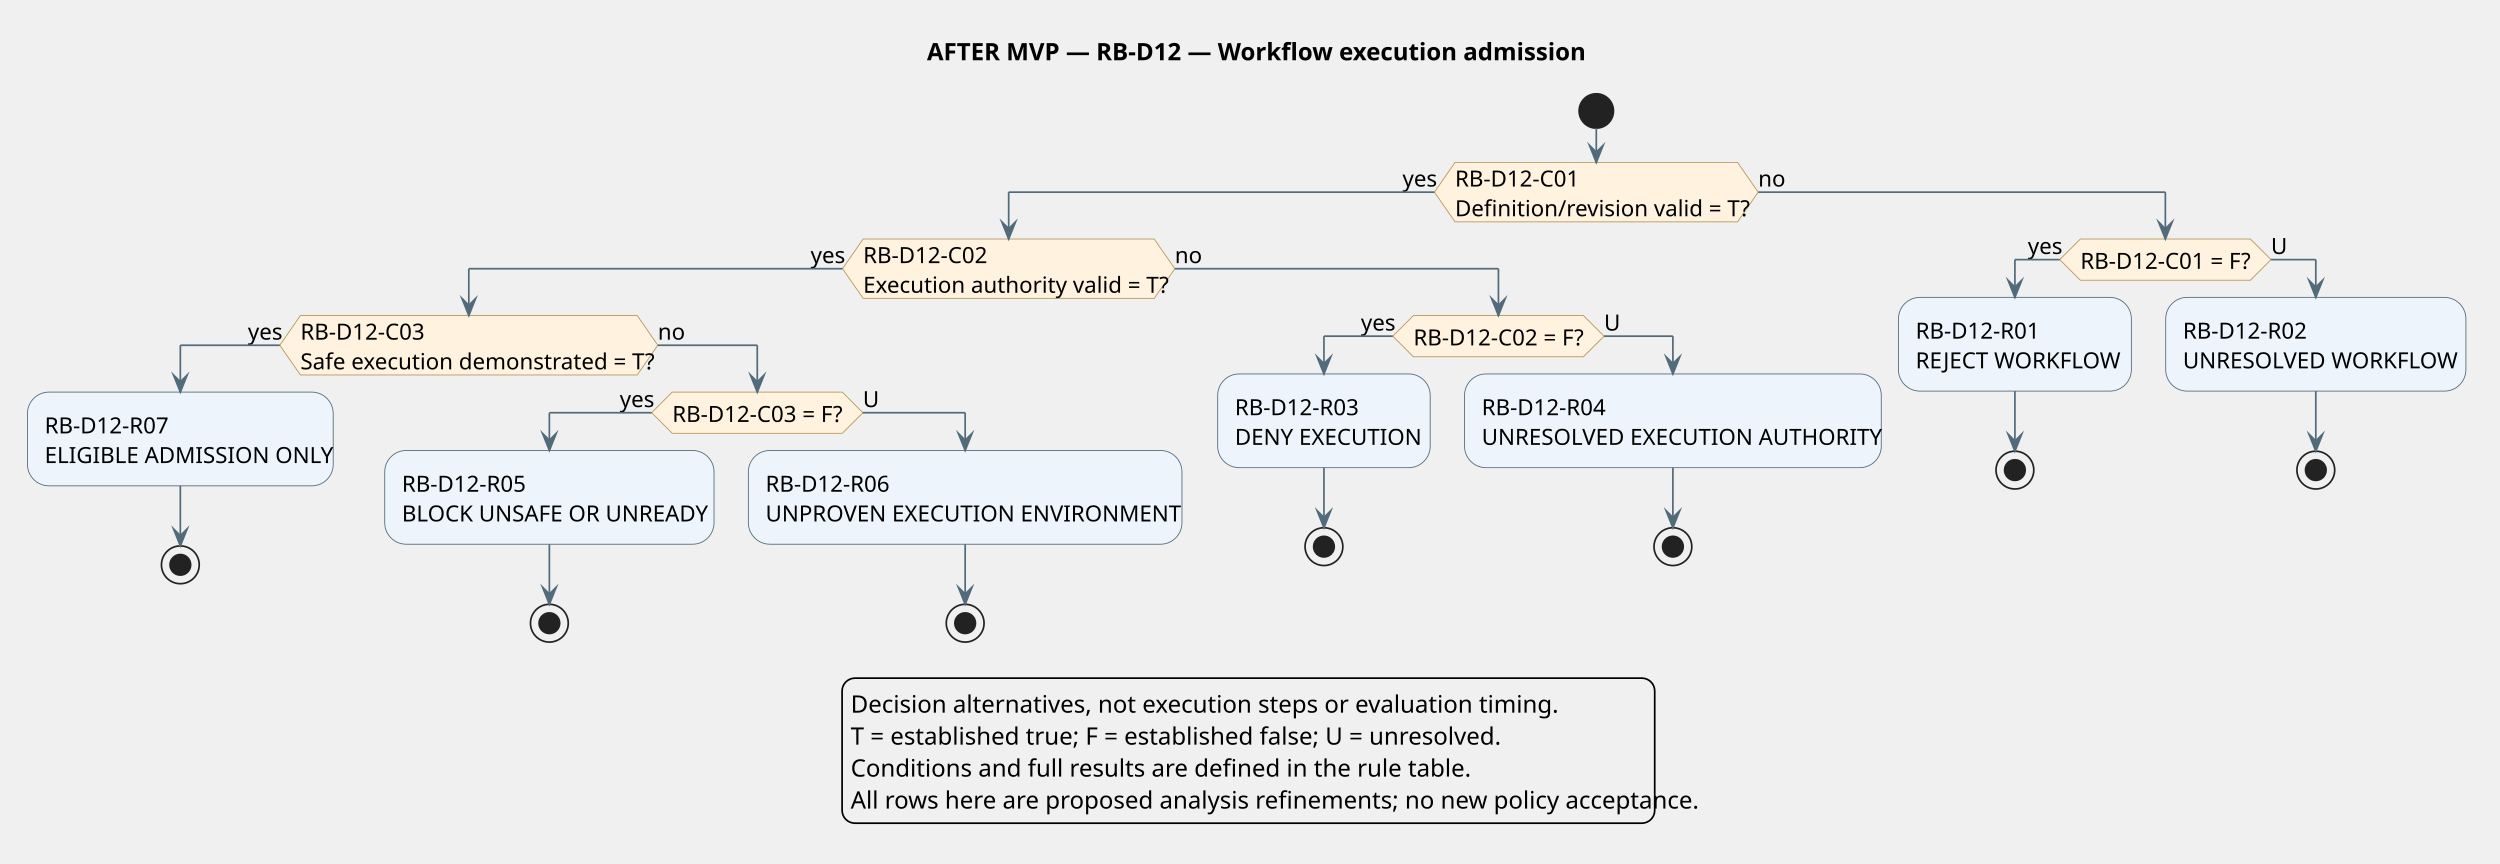
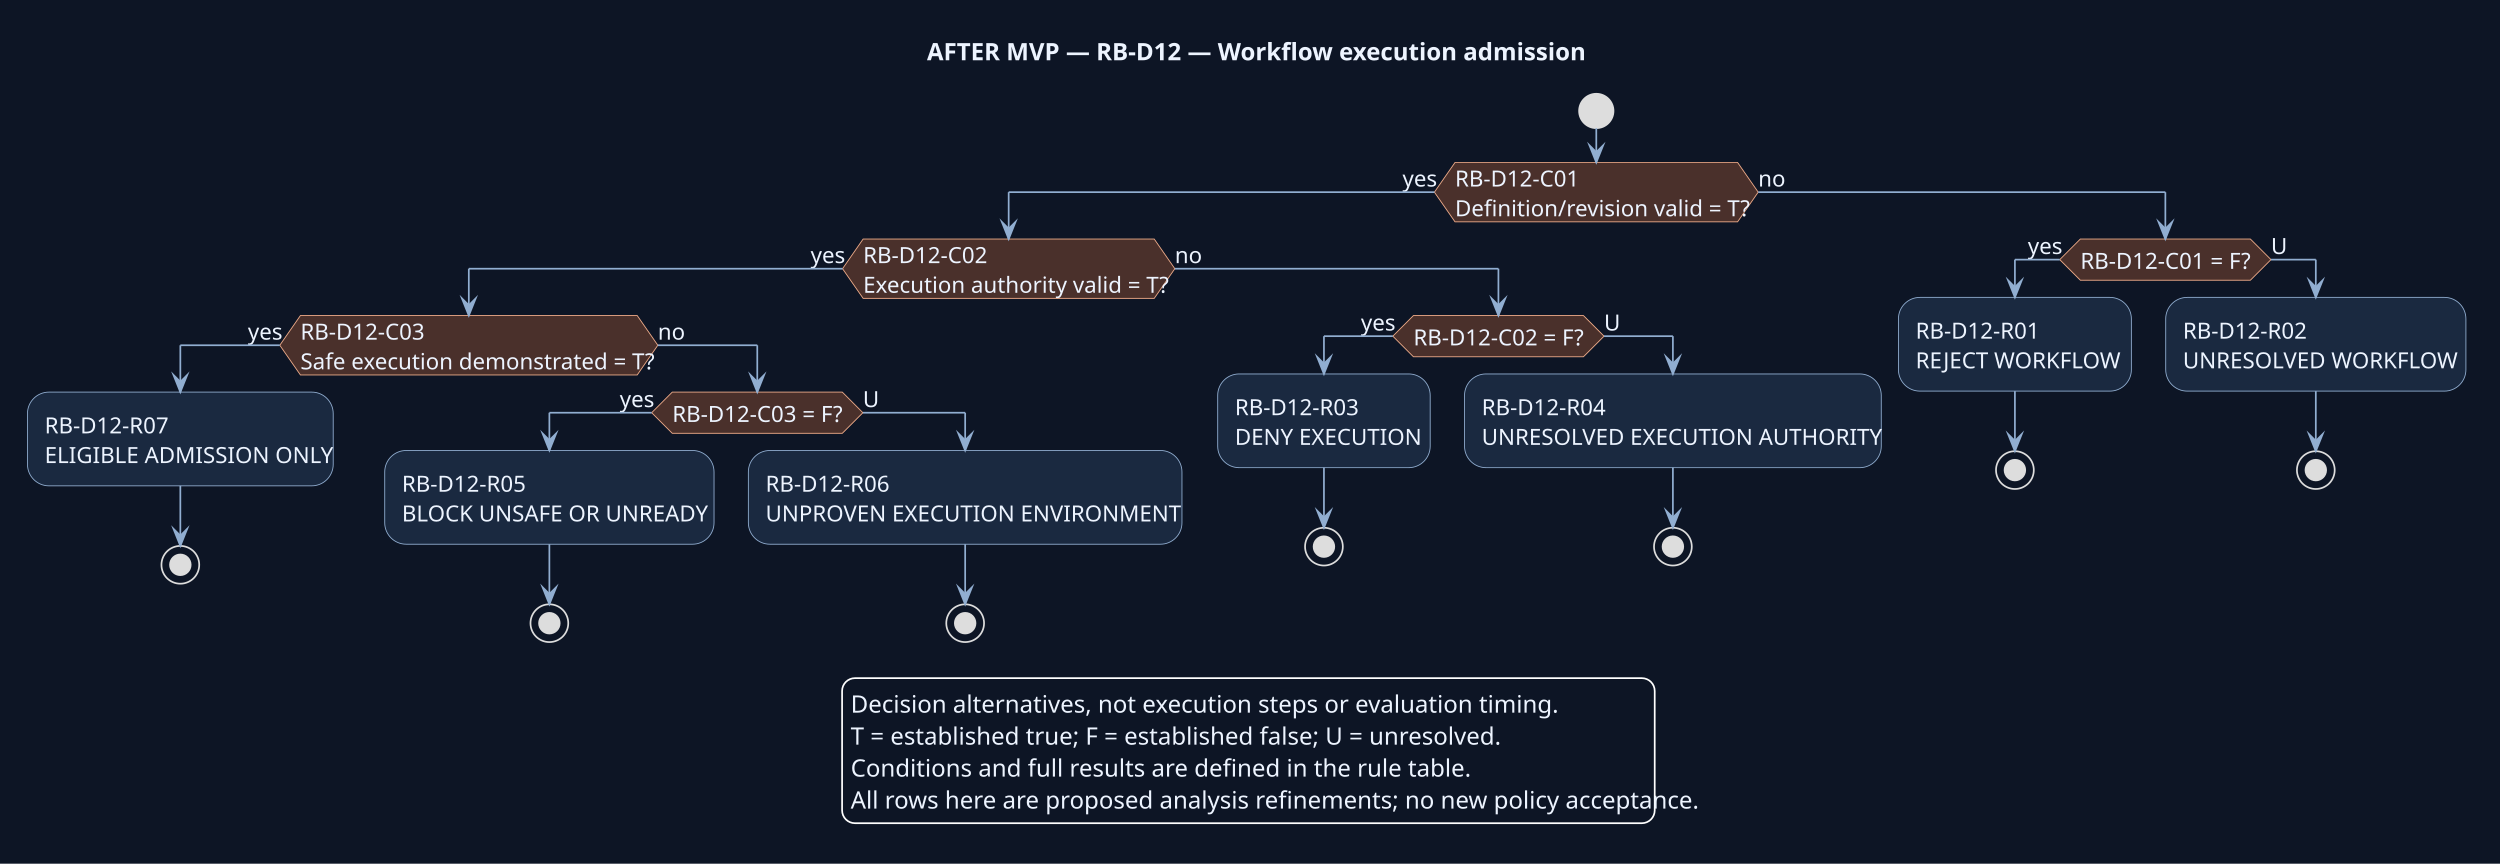
- <svg xmlns="http://www.w3.org/2000/svg" version="1.1" data-diagram-type="ACTIVITY" style="width:1456px;height:503px;background:#FFFFFF;" width="1456px" height="503px" viewBox="0 0 1456 503" zoomAndPan="magnify" preserveAspectRatio="none" contentStyleType="text/css">
+ <svg xmlns="http://www.w3.org/2000/svg" version="1.1" data-diagram-type="ACTIVITY" style="width:1456px;height:503px;background:#0D1525;" width="1456px" height="503px" viewBox="0 0 1456 503" zoomAndPan="magnify" preserveAspectRatio="none" contentStyleType="text/css">
  <defs />
  <g font-family="sans-serif" lengthAdjust="spacing">
-     <g class="title" data-source-line="12">
-       <text x="539.852" y="35.107" fill="#000" font-size="14" textLength="374.438" font-weight="700" font-family="Segoe UI">AFTER MVP — RB-D12 — Workflow execution admission</text>
+     <rect x="0" y="0" width="1456" height="503" fill="#0D1525" style="stroke:none;" />
+     <g class="title" data-source-line="13">
+       <text x="539.852" y="35.107" fill="#EDF4FF" font-size="14" textLength="374.438" font-weight="700" font-family="Segoe UI">AFTER MVP — RB-D12 — Workflow execution admission</text>
    </g>
-     <ellipse cx="929.682" cy="64.621" rx="10" ry="10" fill="#222" style="stroke:#222;stroke-width:1;" />
-     <polygon points="847.398,94.621,1011.967,94.621,1023.967,111.912,1011.967,129.203,847.398,129.203,835.398,111.912,847.398,94.621" fill="#FFF3DF" style="stroke:#B99557;stroke-width:0.5;stroke-linejoin:miter;stroke-miterlimit:10;" />
-     <text x="847.398" y="108.649" fill="#000" font-size="13" textLength="70.821" font-family="Segoe UI">RB-D12-C01</text>
-     <text x="847.398" y="125.94" fill="#000" font-size="13" textLength="164.569" font-family="Segoe UI">Definition/revision valid = T?</text>
-     <text x="816.793" y="108.649" fill="#000" font-size="13" textLength="18.605" font-family="Segoe UI">yes</text>
-     <text x="1023.967" y="108.649" fill="#000" font-size="13" textLength="14.974" font-family="Segoe UI">no</text>
-     <polygon points="502.696,139.203,672.21,139.203,684.21,156.494,672.21,173.785,502.696,173.785,490.696,156.494,502.696,139.203" fill="#FFF3DF" style="stroke:#B99557;stroke-width:0.5;stroke-linejoin:miter;stroke-miterlimit:10;" />
-     <text x="502.696" y="153.231" fill="#000" font-size="13" textLength="70.821" font-family="Segoe UI">RB-D12-C02</text>
-     <text x="502.696" y="170.522" fill="#000" font-size="13" textLength="169.514" font-family="Segoe UI">Execution authority valid = T?</text>
-     <text x="472.091" y="153.231" fill="#000" font-size="13" textLength="18.605" font-family="Segoe UI">yes</text>
-     <text x="684.21" y="153.231" fill="#000" font-size="13" textLength="14.974" font-family="Segoe UI">no</text>
-     <polygon points="174.956,183.785,371.111,183.785,383.111,201.076,371.111,218.367,174.956,218.367,162.956,201.076,174.956,183.785" fill="#FFF3DF" style="stroke:#B99557;stroke-width:0.5;stroke-linejoin:miter;stroke-miterlimit:10;" />
-     <text x="174.956" y="197.813" fill="#000" font-size="13" textLength="70.821" font-family="Segoe UI">RB-D12-C03</text>
-     <text x="174.956" y="215.104" fill="#000" font-size="13" textLength="196.155" font-family="Segoe UI">Safe execution demonstrated = T?</text>
-     <text x="144.351" y="197.813" fill="#000" font-size="13" textLength="18.605" font-family="Segoe UI">yes</text>
-     <text x="383.111" y="197.813" fill="#000" font-size="13" textLength="14.974" font-family="Segoe UI">no</text>
-     <rect x="16" y="228.367" width="178.063" height="54.582" fill="#EDF4FB" style="stroke:#526B7B;stroke-width:0.5;" rx="12.5" ry="12.5" />
-     <text x="26" y="252.396" fill="#000" font-size="13" textLength="70.548" font-family="Segoe UI">RB-D12-R07</text>
-     <text x="26" y="269.687" fill="#000" font-size="13" textLength="158.063" font-family="Segoe UI">ELIGIBLE ADMISSION ONLY</text>
-     <ellipse cx="105.031" cy="328.949" rx="11" ry="11" fill="none" style="stroke:#222;stroke-width:1;" />
-     <ellipse cx="105.031" cy="328.949" rx="6" ry="6" fill="#222" style="stroke:#222;stroke-width:1;" />
-     <polygon points="391.529,228.367,490.54,228.367,502.54,240.367,490.54,252.367,391.529,252.367,379.529,240.367,391.529,228.367" fill="#FFF3DF" style="stroke:#B99557;stroke-width:0.5;stroke-linejoin:miter;stroke-miterlimit:10;" />
-     <text x="391.529" y="245.75" fill="#000" font-size="13" textLength="99.011" font-family="Segoe UI">RB-D12-C03 = F?</text>
-     <text x="360.924" y="237.104" fill="#000" font-size="13" textLength="18.605" font-family="Segoe UI">yes</text>
-     <text x="502.54" y="237.104" fill="#000" font-size="13" font-family="Segoe UI">U</text>
-     <rect x="224.063" y="262.367" width="191.787" height="54.582" fill="#EDF4FB" style="stroke:#526B7B;stroke-width:0.5;" rx="12.5" ry="12.5" />
-     <text x="234.063" y="286.396" fill="#000" font-size="13" textLength="70.548" font-family="Segoe UI">RB-D12-R05</text>
-     <text x="234.063" y="303.687" fill="#000" font-size="13" textLength="171.787" font-family="Segoe UI">BLOCK UNSAFE OR UNREADY</text>
-     <ellipse cx="319.956" cy="362.949" rx="11" ry="11" fill="none" style="stroke:#222;stroke-width:1;" />
-     <ellipse cx="319.956" cy="362.949" rx="6" ry="6" fill="#222" style="stroke:#222;stroke-width:1;" />
-     <rect x="435.85" y="262.367" width="252.527" height="54.582" fill="#EDF4FB" style="stroke:#526B7B;stroke-width:0.5;" rx="12.5" ry="12.5" />
-     <text x="445.85" y="286.396" fill="#000" font-size="13" textLength="70.548" font-family="Segoe UI">RB-D12-R06</text>
-     <text x="445.85" y="303.687" fill="#000" font-size="13" textLength="232.527" font-family="Segoe UI">UNPROVEN EXECUTION ENVIRONMENT</text>
-     <ellipse cx="562.113" cy="362.949" rx="11" ry="11" fill="none" style="stroke:#222;stroke-width:1;" />
-     <ellipse cx="562.113" cy="362.949" rx="6" ry="6" fill="#222" style="stroke:#222;stroke-width:1;" />
-     <polygon points="823.175,183.785,922.186,183.785,934.186,195.785,922.186,207.785,823.175,207.785,811.175,195.785,823.175,183.785" fill="#FFF3DF" style="stroke:#B99557;stroke-width:0.5;stroke-linejoin:miter;stroke-miterlimit:10;" />
-     <text x="823.175" y="201.168" fill="#000" font-size="13" textLength="99.011" font-family="Segoe UI">RB-D12-C02 = F?</text>
-     <text x="792.57" y="192.522" fill="#000" font-size="13" textLength="18.605" font-family="Segoe UI">yes</text>
-     <text x="934.186" y="192.522" fill="#000" font-size="13" font-family="Segoe UI">U</text>
-     <rect x="709.184" y="217.785" width="123.759" height="54.582" fill="#EDF4FB" style="stroke:#526B7B;stroke-width:0.5;" rx="12.5" ry="12.5" />
-     <text x="719.184" y="241.813" fill="#000" font-size="13" textLength="70.548" font-family="Segoe UI">RB-D12-R03</text>
-     <text x="719.184" y="259.104" fill="#000" font-size="13" textLength="103.759" font-family="Segoe UI">DENY EXECUTION</text>
-     <ellipse cx="771.064" cy="318.367" rx="11" ry="11" fill="none" style="stroke:#222;stroke-width:1;" />
-     <ellipse cx="771.064" cy="318.367" rx="6" ry="6" fill="#222" style="stroke:#222;stroke-width:1;" />
-     <rect x="852.943" y="217.785" width="242.708" height="54.582" fill="#EDF4FB" style="stroke:#526B7B;stroke-width:0.5;" rx="12.5" ry="12.5" />
-     <text x="862.943" y="241.813" fill="#000" font-size="13" textLength="70.548" font-family="Segoe UI">RB-D12-R04</text>
-     <text x="862.943" y="259.104" fill="#000" font-size="13" textLength="222.708" font-family="Segoe UI">UNRESOLVED EXECUTION AUTHORITY</text>
-     <ellipse cx="974.297" cy="318.367" rx="11" ry="11" fill="none" style="stroke:#222;stroke-width:1;" />
-     <ellipse cx="974.297" cy="318.367" rx="6" ry="6" fill="#222" style="stroke:#222;stroke-width:1;" />
-     <polygon points="1211.599,139.203,1310.609,139.203,1322.609,151.203,1310.609,163.203,1211.599,163.203,1199.599,151.203,1211.599,139.203" fill="#FFF3DF" style="stroke:#B99557;stroke-width:0.5;stroke-linejoin:miter;stroke-miterlimit:10;" />
-     <text x="1211.599" y="156.586" fill="#000" font-size="13" textLength="99.011" font-family="Segoe UI">RB-D12-C01 = F?</text>
-     <text x="1180.994" y="147.94" fill="#000" font-size="13" textLength="18.605" font-family="Segoe UI">yes</text>
-     <text x="1322.609" y="147.94" fill="#000" font-size="13" font-family="Segoe UI">U</text>
-     <rect x="1105.651" y="173.203" width="135.661" height="54.582" fill="#EDF4FB" style="stroke:#526B7B;stroke-width:0.5;" rx="12.5" ry="12.5" />
-     <text x="1115.651" y="197.231" fill="#000" font-size="13" textLength="70.548" font-family="Segoe UI">RB-D12-R01</text>
-     <text x="1115.651" y="214.522" fill="#000" font-size="13" textLength="115.661" font-family="Segoe UI">REJECT WORKFLOW</text>
-     <ellipse cx="1173.481" cy="273.785" rx="11" ry="11" fill="none" style="stroke:#222;stroke-width:1;" />
-     <ellipse cx="1173.481" cy="273.785" rx="6" ry="6" fill="#222" style="stroke:#222;stroke-width:1;" />
-     <rect x="1261.311" y="173.203" width="174.832" height="54.582" fill="#EDF4FB" style="stroke:#526B7B;stroke-width:0.5;" rx="12.5" ry="12.5" />
-     <text x="1271.311" y="197.231" fill="#000" font-size="13" textLength="70.548" font-family="Segoe UI">RB-D12-R02</text>
-     <text x="1271.311" y="214.522" fill="#000" font-size="13" textLength="154.832" font-family="Segoe UI">UNRESOLVED WORKFLOW</text>
-     <ellipse cx="1348.727" cy="273.785" rx="11" ry="11" fill="none" style="stroke:#222;stroke-width:1;" />
-     <ellipse cx="1348.727" cy="273.785" rx="6" ry="6" fill="#222" style="stroke:#222;stroke-width:1;" />
-     <line x1="105.031" y1="282.949" x2="105.031" y2="317.949" style="stroke:#526B7B;stroke-width:1;" />
-     <polygon points="101.031,307.949,105.031,317.949,109.031,307.949,105.031,311.949" fill="#526B7B" style="stroke:#526B7B;stroke-width:1;stroke-linejoin:miter;stroke-miterlimit:10;" />
-     <line x1="319.956" y1="316.949" x2="319.956" y2="351.949" style="stroke:#526B7B;stroke-width:1;" />
-     <polygon points="315.956,341.949,319.956,351.949,323.956,341.949,319.956,345.949" fill="#526B7B" style="stroke:#526B7B;stroke-width:1;stroke-linejoin:miter;stroke-miterlimit:10;" />
-     <line x1="562.113" y1="316.949" x2="562.113" y2="351.949" style="stroke:#526B7B;stroke-width:1;" />
-     <polygon points="558.113,341.949,562.113,351.949,566.113,341.949,562.113,345.949" fill="#526B7B" style="stroke:#526B7B;stroke-width:1;stroke-linejoin:miter;stroke-miterlimit:10;" />
-     <line x1="379.529" y1="240.367" x2="319.956" y2="240.367" style="stroke:#526B7B;stroke-width:1;" />
-     <line x1="319.956" y1="240.367" x2="319.956" y2="262.367" style="stroke:#526B7B;stroke-width:1;" />
-     <polygon points="315.956,252.367,319.956,262.367,323.956,252.367,319.956,256.367" fill="#526B7B" style="stroke:#526B7B;stroke-width:1;stroke-linejoin:miter;stroke-miterlimit:10;" />
-     <line x1="502.54" y1="240.367" x2="562.113" y2="240.367" style="stroke:#526B7B;stroke-width:1;" />
-     <line x1="562.113" y1="240.367" x2="562.113" y2="262.367" style="stroke:#526B7B;stroke-width:1;" />
-     <polygon points="558.113,252.367,562.113,262.367,566.113,252.367,562.113,256.367" fill="#526B7B" style="stroke:#526B7B;stroke-width:1;stroke-linejoin:miter;stroke-miterlimit:10;" />
-     <line x1="162.956" y1="201.076" x2="105.031" y2="201.076" style="stroke:#526B7B;stroke-width:1;" />
-     <line x1="105.031" y1="201.076" x2="105.031" y2="228.367" style="stroke:#526B7B;stroke-width:1;" />
-     <polygon points="101.031,218.367,105.031,228.367,109.031,218.367,105.031,222.367" fill="#526B7B" style="stroke:#526B7B;stroke-width:1;stroke-linejoin:miter;stroke-miterlimit:10;" />
-     <line x1="383.111" y1="201.076" x2="441.035" y2="201.076" style="stroke:#526B7B;stroke-width:1;" />
-     <line x1="441.035" y1="201.076" x2="441.035" y2="228.367" style="stroke:#526B7B;stroke-width:1;" />
-     <polygon points="437.035,218.367,441.035,228.367,445.035,218.367,441.035,222.367" fill="#526B7B" style="stroke:#526B7B;stroke-width:1;stroke-linejoin:miter;stroke-miterlimit:10;" />
-     <line x1="771.064" y1="272.367" x2="771.064" y2="307.367" style="stroke:#526B7B;stroke-width:1;" />
-     <polygon points="767.064,297.367,771.064,307.367,775.064,297.367,771.064,301.367" fill="#526B7B" style="stroke:#526B7B;stroke-width:1;stroke-linejoin:miter;stroke-miterlimit:10;" />
-     <line x1="974.297" y1="272.367" x2="974.297" y2="307.367" style="stroke:#526B7B;stroke-width:1;" />
-     <polygon points="970.297,297.367,974.297,307.367,978.297,297.367,974.297,301.367" fill="#526B7B" style="stroke:#526B7B;stroke-width:1;stroke-linejoin:miter;stroke-miterlimit:10;" />
-     <line x1="811.175" y1="195.785" x2="771.064" y2="195.785" style="stroke:#526B7B;stroke-width:1;" />
-     <line x1="771.064" y1="195.785" x2="771.064" y2="217.785" style="stroke:#526B7B;stroke-width:1;" />
-     <polygon points="767.064,207.785,771.064,217.785,775.064,207.785,771.064,211.785" fill="#526B7B" style="stroke:#526B7B;stroke-width:1;stroke-linejoin:miter;stroke-miterlimit:10;" />
-     <line x1="934.186" y1="195.785" x2="974.297" y2="195.785" style="stroke:#526B7B;stroke-width:1;" />
-     <line x1="974.297" y1="195.785" x2="974.297" y2="217.785" style="stroke:#526B7B;stroke-width:1;" />
-     <polygon points="970.297,207.785,974.297,217.785,978.297,207.785,974.297,211.785" fill="#526B7B" style="stroke:#526B7B;stroke-width:1;stroke-linejoin:miter;stroke-miterlimit:10;" />
-     <line x1="490.696" y1="156.494" x2="273.033" y2="156.494" style="stroke:#526B7B;stroke-width:1;" />
-     <line x1="273.033" y1="156.494" x2="273.033" y2="183.785" style="stroke:#526B7B;stroke-width:1;" />
-     <polygon points="269.033,173.785,273.033,183.785,277.033,173.785,273.033,177.785" fill="#526B7B" style="stroke:#526B7B;stroke-width:1;stroke-linejoin:miter;stroke-miterlimit:10;" />
-     <line x1="684.21" y1="156.494" x2="872.68" y2="156.494" style="stroke:#526B7B;stroke-width:1;" />
-     <line x1="872.68" y1="156.494" x2="872.68" y2="183.785" style="stroke:#526B7B;stroke-width:1;" />
-     <polygon points="868.68,173.785,872.68,183.785,876.68,173.785,872.68,177.785" fill="#526B7B" style="stroke:#526B7B;stroke-width:1;stroke-linejoin:miter;stroke-miterlimit:10;" />
-     <line x1="1173.481" y1="227.785" x2="1173.481" y2="262.785" style="stroke:#526B7B;stroke-width:1;" />
-     <polygon points="1169.481,252.785,1173.481,262.785,1177.481,252.785,1173.481,256.785" fill="#526B7B" style="stroke:#526B7B;stroke-width:1;stroke-linejoin:miter;stroke-miterlimit:10;" />
-     <line x1="1348.727" y1="227.785" x2="1348.727" y2="262.785" style="stroke:#526B7B;stroke-width:1;" />
-     <polygon points="1344.727,252.785,1348.727,262.785,1352.727,252.785,1348.727,256.785" fill="#526B7B" style="stroke:#526B7B;stroke-width:1;stroke-linejoin:miter;stroke-miterlimit:10;" />
-     <line x1="1199.599" y1="151.203" x2="1173.481" y2="151.203" style="stroke:#526B7B;stroke-width:1;" />
-     <line x1="1173.481" y1="151.203" x2="1173.481" y2="173.203" style="stroke:#526B7B;stroke-width:1;" />
-     <polygon points="1169.481,163.203,1173.481,173.203,1177.481,163.203,1173.481,167.203" fill="#526B7B" style="stroke:#526B7B;stroke-width:1;stroke-linejoin:miter;stroke-miterlimit:10;" />
-     <line x1="1322.609" y1="151.203" x2="1348.727" y2="151.203" style="stroke:#526B7B;stroke-width:1;" />
-     <line x1="1348.727" y1="151.203" x2="1348.727" y2="173.203" style="stroke:#526B7B;stroke-width:1;" />
-     <polygon points="1344.727,163.203,1348.727,173.203,1352.727,163.203,1348.727,167.203" fill="#526B7B" style="stroke:#526B7B;stroke-width:1;stroke-linejoin:miter;stroke-miterlimit:10;" />
-     <line x1="835.398" y1="111.912" x2="587.453" y2="111.912" style="stroke:#526B7B;stroke-width:1;" />
-     <line x1="587.453" y1="111.912" x2="587.453" y2="139.203" style="stroke:#526B7B;stroke-width:1;" />
-     <polygon points="583.453,129.203,587.453,139.203,591.453,129.203,587.453,133.203" fill="#526B7B" style="stroke:#526B7B;stroke-width:1;stroke-linejoin:miter;stroke-miterlimit:10;" />
-     <line x1="1023.967" y1="111.912" x2="1261.104" y2="111.912" style="stroke:#526B7B;stroke-width:1;" />
-     <line x1="1261.104" y1="111.912" x2="1261.104" y2="139.203" style="stroke:#526B7B;stroke-width:1;" />
-     <polygon points="1257.104,129.203,1261.104,139.203,1265.104,129.203,1261.104,133.203" fill="#526B7B" style="stroke:#526B7B;stroke-width:1;stroke-linejoin:miter;stroke-miterlimit:10;" />
-     <line x1="929.682" y1="74.621" x2="929.682" y2="94.621" style="stroke:#526B7B;stroke-width:1;" />
-     <polygon points="925.682,84.621,929.682,94.621,933.682,84.621,929.682,88.621" fill="#526B7B" style="stroke:#526B7B;stroke-width:1;stroke-linejoin:miter;stroke-miterlimit:10;" />
-     <g class="legend" data-source-line="46">
-       <rect x="490.436" y="394.949" width="473.271" height="84.484" fill="none" style="stroke:#000;stroke-width:1;" rx="7.5" ry="7.5" />
-       <text x="495.436" y="415.057" fill="#000" font-size="14" textLength="385.396" font-family="Segoe UI">Decision alternatives, not execution steps or evaluation timing.</text>
-       <text x="495.436" y="433.678" fill="#000" font-size="14" textLength="359.967" font-family="Segoe UI">T = established true; F = established false; U = unresolved.</text>
-       <text x="495.436" y="452.299" fill="#000" font-size="14" textLength="338.434" font-family="Segoe UI">Conditions and full results are defined in the rule table.</text>
-       <text x="495.436" y="470.92" fill="#000" font-size="14" textLength="463.271" font-family="Segoe UI">All rows here are proposed analysis refinements; no new policy acceptance.</text>
+     <ellipse cx="929.682" cy="64.621" rx="10" ry="10" fill="#DDD" style="stroke:#DDD;stroke-width:1;" />
+     <polygon points="847.398,94.621,1011.967,94.621,1023.967,111.912,1011.967,129.203,847.398,129.203,835.398,111.912,847.398,94.621" fill="#4A302B" style="stroke:#F1AD8A;stroke-width:0.5;stroke-linejoin:miter;stroke-miterlimit:10;" />
+     <text x="847.398" y="108.649" fill="#EDF4FF" font-size="13" textLength="70.821" font-family="Segoe UI">RB-D12-C01</text>
+     <text x="847.398" y="125.94" fill="#EDF4FF" font-size="13" textLength="164.569" font-family="Segoe UI">Definition/revision valid = T?</text>
+     <text x="816.793" y="108.649" fill="#EDF4FF" font-size="13" textLength="18.605" font-family="Segoe UI">yes</text>
+     <text x="1023.967" y="108.649" fill="#EDF4FF" font-size="13" textLength="14.974" font-family="Segoe UI">no</text>
+     <polygon points="502.696,139.203,672.21,139.203,684.21,156.494,672.21,173.785,502.696,173.785,490.696,156.494,502.696,139.203" fill="#4A302B" style="stroke:#F1AD8A;stroke-width:0.5;stroke-linejoin:miter;stroke-miterlimit:10;" />
+     <text x="502.696" y="153.231" fill="#EDF4FF" font-size="13" textLength="70.821" font-family="Segoe UI">RB-D12-C02</text>
+     <text x="502.696" y="170.522" fill="#EDF4FF" font-size="13" textLength="169.514" font-family="Segoe UI">Execution authority valid = T?</text>
+     <text x="472.091" y="153.231" fill="#EDF4FF" font-size="13" textLength="18.605" font-family="Segoe UI">yes</text>
+     <text x="684.21" y="153.231" fill="#EDF4FF" font-size="13" textLength="14.974" font-family="Segoe UI">no</text>
+     <polygon points="174.956,183.785,371.111,183.785,383.111,201.076,371.111,218.367,174.956,218.367,162.956,201.076,174.956,183.785" fill="#4A302B" style="stroke:#F1AD8A;stroke-width:0.5;stroke-linejoin:miter;stroke-miterlimit:10;" />
+     <text x="174.956" y="197.813" fill="#EDF4FF" font-size="13" textLength="70.821" font-family="Segoe UI">RB-D12-C03</text>
+     <text x="174.956" y="215.104" fill="#EDF4FF" font-size="13" textLength="196.155" font-family="Segoe UI">Safe execution demonstrated = T?</text>
+     <text x="144.351" y="197.813" fill="#EDF4FF" font-size="13" textLength="18.605" font-family="Segoe UI">yes</text>
+     <text x="383.111" y="197.813" fill="#EDF4FF" font-size="13" textLength="14.974" font-family="Segoe UI">no</text>
+     <rect x="16" y="228.367" width="178.063" height="54.582" fill="#1A2940" style="stroke:#91AED1;stroke-width:0.5;" rx="12.5" ry="12.5" />
+     <text x="26" y="252.396" fill="#EDF4FF" font-size="13" textLength="70.548" font-family="Segoe UI">RB-D12-R07</text>
+     <text x="26" y="269.687" fill="#EDF4FF" font-size="13" textLength="158.063" font-family="Segoe UI">ELIGIBLE ADMISSION ONLY</text>
+     <ellipse cx="105.031" cy="328.949" rx="11" ry="11" fill="none" style="stroke:#DDD;stroke-width:1;" />
+     <ellipse cx="105.031" cy="328.949" rx="6" ry="6" fill="#DDD" style="stroke:#DDD;stroke-width:1;" />
+     <polygon points="391.529,228.367,490.54,228.367,502.54,240.367,490.54,252.367,391.529,252.367,379.529,240.367,391.529,228.367" fill="#4A302B" style="stroke:#F1AD8A;stroke-width:0.5;stroke-linejoin:miter;stroke-miterlimit:10;" />
+     <text x="391.529" y="245.75" fill="#EDF4FF" font-size="13" textLength="99.011" font-family="Segoe UI">RB-D12-C03 = F?</text>
+     <text x="360.924" y="237.104" fill="#EDF4FF" font-size="13" textLength="18.605" font-family="Segoe UI">yes</text>
+     <text x="502.54" y="237.104" fill="#EDF4FF" font-size="13" font-family="Segoe UI">U</text>
+     <rect x="224.063" y="262.367" width="191.787" height="54.582" fill="#1A2940" style="stroke:#91AED1;stroke-width:0.5;" rx="12.5" ry="12.5" />
+     <text x="234.063" y="286.396" fill="#EDF4FF" font-size="13" textLength="70.548" font-family="Segoe UI">RB-D12-R05</text>
+     <text x="234.063" y="303.687" fill="#EDF4FF" font-size="13" textLength="171.787" font-family="Segoe UI">BLOCK UNSAFE OR UNREADY</text>
+     <ellipse cx="319.956" cy="362.949" rx="11" ry="11" fill="none" style="stroke:#DDD;stroke-width:1;" />
+     <ellipse cx="319.956" cy="362.949" rx="6" ry="6" fill="#DDD" style="stroke:#DDD;stroke-width:1;" />
+     <rect x="435.85" y="262.367" width="252.527" height="54.582" fill="#1A2940" style="stroke:#91AED1;stroke-width:0.5;" rx="12.5" ry="12.5" />
+     <text x="445.85" y="286.396" fill="#EDF4FF" font-size="13" textLength="70.548" font-family="Segoe UI">RB-D12-R06</text>
+     <text x="445.85" y="303.687" fill="#EDF4FF" font-size="13" textLength="232.527" font-family="Segoe UI">UNPROVEN EXECUTION ENVIRONMENT</text>
+     <ellipse cx="562.113" cy="362.949" rx="11" ry="11" fill="none" style="stroke:#DDD;stroke-width:1;" />
+     <ellipse cx="562.113" cy="362.949" rx="6" ry="6" fill="#DDD" style="stroke:#DDD;stroke-width:1;" />
+     <polygon points="823.175,183.785,922.186,183.785,934.186,195.785,922.186,207.785,823.175,207.785,811.175,195.785,823.175,183.785" fill="#4A302B" style="stroke:#F1AD8A;stroke-width:0.5;stroke-linejoin:miter;stroke-miterlimit:10;" />
+     <text x="823.175" y="201.168" fill="#EDF4FF" font-size="13" textLength="99.011" font-family="Segoe UI">RB-D12-C02 = F?</text>
+     <text x="792.57" y="192.522" fill="#EDF4FF" font-size="13" textLength="18.605" font-family="Segoe UI">yes</text>
+     <text x="934.186" y="192.522" fill="#EDF4FF" font-size="13" font-family="Segoe UI">U</text>
+     <rect x="709.184" y="217.785" width="123.759" height="54.582" fill="#1A2940" style="stroke:#91AED1;stroke-width:0.5;" rx="12.5" ry="12.5" />
+     <text x="719.184" y="241.813" fill="#EDF4FF" font-size="13" textLength="70.548" font-family="Segoe UI">RB-D12-R03</text>
+     <text x="719.184" y="259.104" fill="#EDF4FF" font-size="13" textLength="103.759" font-family="Segoe UI">DENY EXECUTION</text>
+     <ellipse cx="771.064" cy="318.367" rx="11" ry="11" fill="none" style="stroke:#DDD;stroke-width:1;" />
+     <ellipse cx="771.064" cy="318.367" rx="6" ry="6" fill="#DDD" style="stroke:#DDD;stroke-width:1;" />
+     <rect x="852.943" y="217.785" width="242.708" height="54.582" fill="#1A2940" style="stroke:#91AED1;stroke-width:0.5;" rx="12.5" ry="12.5" />
+     <text x="862.943" y="241.813" fill="#EDF4FF" font-size="13" textLength="70.548" font-family="Segoe UI">RB-D12-R04</text>
+     <text x="862.943" y="259.104" fill="#EDF4FF" font-size="13" textLength="222.708" font-family="Segoe UI">UNRESOLVED EXECUTION AUTHORITY</text>
+     <ellipse cx="974.297" cy="318.367" rx="11" ry="11" fill="none" style="stroke:#DDD;stroke-width:1;" />
+     <ellipse cx="974.297" cy="318.367" rx="6" ry="6" fill="#DDD" style="stroke:#DDD;stroke-width:1;" />
+     <polygon points="1211.599,139.203,1310.609,139.203,1322.609,151.203,1310.609,163.203,1211.599,163.203,1199.599,151.203,1211.599,139.203" fill="#4A302B" style="stroke:#F1AD8A;stroke-width:0.5;stroke-linejoin:miter;stroke-miterlimit:10;" />
+     <text x="1211.599" y="156.586" fill="#EDF4FF" font-size="13" textLength="99.011" font-family="Segoe UI">RB-D12-C01 = F?</text>
+     <text x="1180.994" y="147.94" fill="#EDF4FF" font-size="13" textLength="18.605" font-family="Segoe UI">yes</text>
+     <text x="1322.609" y="147.94" fill="#EDF4FF" font-size="13" font-family="Segoe UI">U</text>
+     <rect x="1105.651" y="173.203" width="135.661" height="54.582" fill="#1A2940" style="stroke:#91AED1;stroke-width:0.5;" rx="12.5" ry="12.5" />
+     <text x="1115.651" y="197.231" fill="#EDF4FF" font-size="13" textLength="70.548" font-family="Segoe UI">RB-D12-R01</text>
+     <text x="1115.651" y="214.522" fill="#EDF4FF" font-size="13" textLength="115.661" font-family="Segoe UI">REJECT WORKFLOW</text>
+     <ellipse cx="1173.481" cy="273.785" rx="11" ry="11" fill="none" style="stroke:#DDD;stroke-width:1;" />
+     <ellipse cx="1173.481" cy="273.785" rx="6" ry="6" fill="#DDD" style="stroke:#DDD;stroke-width:1;" />
+     <rect x="1261.311" y="173.203" width="174.832" height="54.582" fill="#1A2940" style="stroke:#91AED1;stroke-width:0.5;" rx="12.5" ry="12.5" />
+     <text x="1271.311" y="197.231" fill="#EDF4FF" font-size="13" textLength="70.548" font-family="Segoe UI">RB-D12-R02</text>
+     <text x="1271.311" y="214.522" fill="#EDF4FF" font-size="13" textLength="154.832" font-family="Segoe UI">UNRESOLVED WORKFLOW</text>
+     <ellipse cx="1348.727" cy="273.785" rx="11" ry="11" fill="none" style="stroke:#DDD;stroke-width:1;" />
+     <ellipse cx="1348.727" cy="273.785" rx="6" ry="6" fill="#DDD" style="stroke:#DDD;stroke-width:1;" />
+     <line x1="105.031" y1="282.949" x2="105.031" y2="317.949" style="stroke:#91AED1;stroke-width:1;" />
+     <polygon points="101.031,307.949,105.031,317.949,109.031,307.949,105.031,311.949" fill="#91AED1" style="stroke:#91AED1;stroke-width:1;stroke-linejoin:miter;stroke-miterlimit:10;" />
+     <line x1="319.956" y1="316.949" x2="319.956" y2="351.949" style="stroke:#91AED1;stroke-width:1;" />
+     <polygon points="315.956,341.949,319.956,351.949,323.956,341.949,319.956,345.949" fill="#91AED1" style="stroke:#91AED1;stroke-width:1;stroke-linejoin:miter;stroke-miterlimit:10;" />
+     <line x1="562.113" y1="316.949" x2="562.113" y2="351.949" style="stroke:#91AED1;stroke-width:1;" />
+     <polygon points="558.113,341.949,562.113,351.949,566.113,341.949,562.113,345.949" fill="#91AED1" style="stroke:#91AED1;stroke-width:1;stroke-linejoin:miter;stroke-miterlimit:10;" />
+     <line x1="379.529" y1="240.367" x2="319.956" y2="240.367" style="stroke:#91AED1;stroke-width:1;" />
+     <line x1="319.956" y1="240.367" x2="319.956" y2="262.367" style="stroke:#91AED1;stroke-width:1;" />
+     <polygon points="315.956,252.367,319.956,262.367,323.956,252.367,319.956,256.367" fill="#91AED1" style="stroke:#91AED1;stroke-width:1;stroke-linejoin:miter;stroke-miterlimit:10;" />
+     <line x1="502.54" y1="240.367" x2="562.113" y2="240.367" style="stroke:#91AED1;stroke-width:1;" />
+     <line x1="562.113" y1="240.367" x2="562.113" y2="262.367" style="stroke:#91AED1;stroke-width:1;" />
+     <polygon points="558.113,252.367,562.113,262.367,566.113,252.367,562.113,256.367" fill="#91AED1" style="stroke:#91AED1;stroke-width:1;stroke-linejoin:miter;stroke-miterlimit:10;" />
+     <line x1="162.956" y1="201.076" x2="105.031" y2="201.076" style="stroke:#91AED1;stroke-width:1;" />
+     <line x1="105.031" y1="201.076" x2="105.031" y2="228.367" style="stroke:#91AED1;stroke-width:1;" />
+     <polygon points="101.031,218.367,105.031,228.367,109.031,218.367,105.031,222.367" fill="#91AED1" style="stroke:#91AED1;stroke-width:1;stroke-linejoin:miter;stroke-miterlimit:10;" />
+     <line x1="383.111" y1="201.076" x2="441.035" y2="201.076" style="stroke:#91AED1;stroke-width:1;" />
+     <line x1="441.035" y1="201.076" x2="441.035" y2="228.367" style="stroke:#91AED1;stroke-width:1;" />
+     <polygon points="437.035,218.367,441.035,228.367,445.035,218.367,441.035,222.367" fill="#91AED1" style="stroke:#91AED1;stroke-width:1;stroke-linejoin:miter;stroke-miterlimit:10;" />
+     <line x1="771.064" y1="272.367" x2="771.064" y2="307.367" style="stroke:#91AED1;stroke-width:1;" />
+     <polygon points="767.064,297.367,771.064,307.367,775.064,297.367,771.064,301.367" fill="#91AED1" style="stroke:#91AED1;stroke-width:1;stroke-linejoin:miter;stroke-miterlimit:10;" />
+     <line x1="974.297" y1="272.367" x2="974.297" y2="307.367" style="stroke:#91AED1;stroke-width:1;" />
+     <polygon points="970.297,297.367,974.297,307.367,978.297,297.367,974.297,301.367" fill="#91AED1" style="stroke:#91AED1;stroke-width:1;stroke-linejoin:miter;stroke-miterlimit:10;" />
+     <line x1="811.175" y1="195.785" x2="771.064" y2="195.785" style="stroke:#91AED1;stroke-width:1;" />
+     <line x1="771.064" y1="195.785" x2="771.064" y2="217.785" style="stroke:#91AED1;stroke-width:1;" />
+     <polygon points="767.064,207.785,771.064,217.785,775.064,207.785,771.064,211.785" fill="#91AED1" style="stroke:#91AED1;stroke-width:1;stroke-linejoin:miter;stroke-miterlimit:10;" />
+     <line x1="934.186" y1="195.785" x2="974.297" y2="195.785" style="stroke:#91AED1;stroke-width:1;" />
+     <line x1="974.297" y1="195.785" x2="974.297" y2="217.785" style="stroke:#91AED1;stroke-width:1;" />
+     <polygon points="970.297,207.785,974.297,217.785,978.297,207.785,974.297,211.785" fill="#91AED1" style="stroke:#91AED1;stroke-width:1;stroke-linejoin:miter;stroke-miterlimit:10;" />
+     <line x1="490.696" y1="156.494" x2="273.033" y2="156.494" style="stroke:#91AED1;stroke-width:1;" />
+     <line x1="273.033" y1="156.494" x2="273.033" y2="183.785" style="stroke:#91AED1;stroke-width:1;" />
+     <polygon points="269.033,173.785,273.033,183.785,277.033,173.785,273.033,177.785" fill="#91AED1" style="stroke:#91AED1;stroke-width:1;stroke-linejoin:miter;stroke-miterlimit:10;" />
+     <line x1="684.21" y1="156.494" x2="872.68" y2="156.494" style="stroke:#91AED1;stroke-width:1;" />
+     <line x1="872.68" y1="156.494" x2="872.68" y2="183.785" style="stroke:#91AED1;stroke-width:1;" />
+     <polygon points="868.68,173.785,872.68,183.785,876.68,173.785,872.68,177.785" fill="#91AED1" style="stroke:#91AED1;stroke-width:1;stroke-linejoin:miter;stroke-miterlimit:10;" />
+     <line x1="1173.481" y1="227.785" x2="1173.481" y2="262.785" style="stroke:#91AED1;stroke-width:1;" />
+     <polygon points="1169.481,252.785,1173.481,262.785,1177.481,252.785,1173.481,256.785" fill="#91AED1" style="stroke:#91AED1;stroke-width:1;stroke-linejoin:miter;stroke-miterlimit:10;" />
+     <line x1="1348.727" y1="227.785" x2="1348.727" y2="262.785" style="stroke:#91AED1;stroke-width:1;" />
+     <polygon points="1344.727,252.785,1348.727,262.785,1352.727,252.785,1348.727,256.785" fill="#91AED1" style="stroke:#91AED1;stroke-width:1;stroke-linejoin:miter;stroke-miterlimit:10;" />
+     <line x1="1199.599" y1="151.203" x2="1173.481" y2="151.203" style="stroke:#91AED1;stroke-width:1;" />
+     <line x1="1173.481" y1="151.203" x2="1173.481" y2="173.203" style="stroke:#91AED1;stroke-width:1;" />
+     <polygon points="1169.481,163.203,1173.481,173.203,1177.481,163.203,1173.481,167.203" fill="#91AED1" style="stroke:#91AED1;stroke-width:1;stroke-linejoin:miter;stroke-miterlimit:10;" />
+     <line x1="1322.609" y1="151.203" x2="1348.727" y2="151.203" style="stroke:#91AED1;stroke-width:1;" />
+     <line x1="1348.727" y1="151.203" x2="1348.727" y2="173.203" style="stroke:#91AED1;stroke-width:1;" />
+     <polygon points="1344.727,163.203,1348.727,173.203,1352.727,163.203,1348.727,167.203" fill="#91AED1" style="stroke:#91AED1;stroke-width:1;stroke-linejoin:miter;stroke-miterlimit:10;" />
+     <line x1="835.398" y1="111.912" x2="587.453" y2="111.912" style="stroke:#91AED1;stroke-width:1;" />
+     <line x1="587.453" y1="111.912" x2="587.453" y2="139.203" style="stroke:#91AED1;stroke-width:1;" />
+     <polygon points="583.453,129.203,587.453,139.203,591.453,129.203,587.453,133.203" fill="#91AED1" style="stroke:#91AED1;stroke-width:1;stroke-linejoin:miter;stroke-miterlimit:10;" />
+     <line x1="1023.967" y1="111.912" x2="1261.104" y2="111.912" style="stroke:#91AED1;stroke-width:1;" />
+     <line x1="1261.104" y1="111.912" x2="1261.104" y2="139.203" style="stroke:#91AED1;stroke-width:1;" />
+     <polygon points="1257.104,129.203,1261.104,139.203,1265.104,129.203,1261.104,133.203" fill="#91AED1" style="stroke:#91AED1;stroke-width:1;stroke-linejoin:miter;stroke-miterlimit:10;" />
+     <line x1="929.682" y1="74.621" x2="929.682" y2="94.621" style="stroke:#91AED1;stroke-width:1;" />
+     <polygon points="925.682,84.621,929.682,94.621,933.682,84.621,929.682,88.621" fill="#91AED1" style="stroke:#91AED1;stroke-width:1;stroke-linejoin:miter;stroke-miterlimit:10;" />
+     <g class="legend" data-source-line="47">
+       <rect x="490.436" y="394.949" width="473.271" height="84.484" fill="none" style="stroke:#FFF;stroke-width:1;" rx="7.5" ry="7.5" />
+       <text x="495.436" y="415.057" fill="#EDF4FF" font-size="14" textLength="385.396" font-family="Segoe UI">Decision alternatives, not execution steps or evaluation timing.</text>
+       <text x="495.436" y="433.678" fill="#EDF4FF" font-size="14" textLength="359.967" font-family="Segoe UI">T = established true; F = established false; U = unresolved.</text>
+       <text x="495.436" y="452.299" fill="#EDF4FF" font-size="14" textLength="338.434" font-family="Segoe UI">Conditions and full results are defined in the rule table.</text>
+       <text x="495.436" y="470.92" fill="#EDF4FF" font-size="14" textLength="463.271" font-family="Segoe UI">All rows here are proposed analysis refinements; no new policy acceptance.</text>
    </g>
  </g>
</svg>
